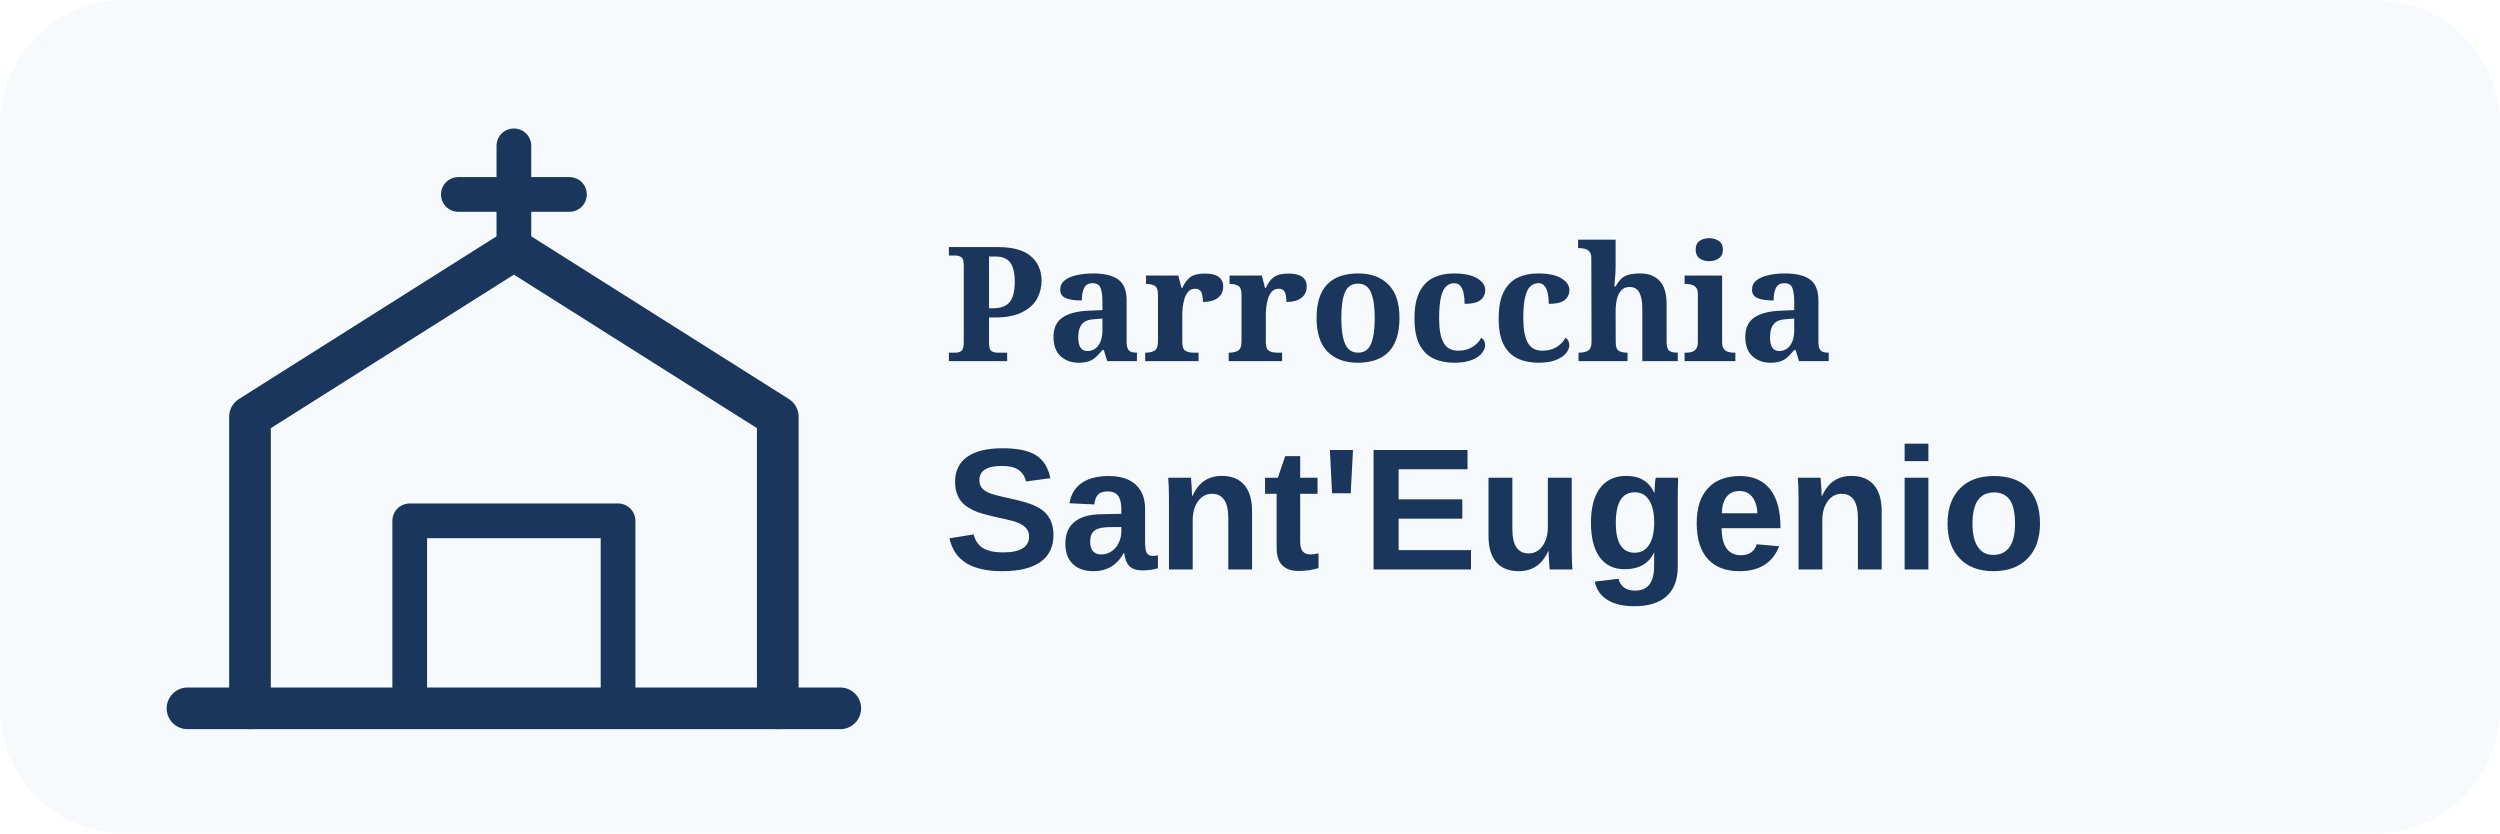
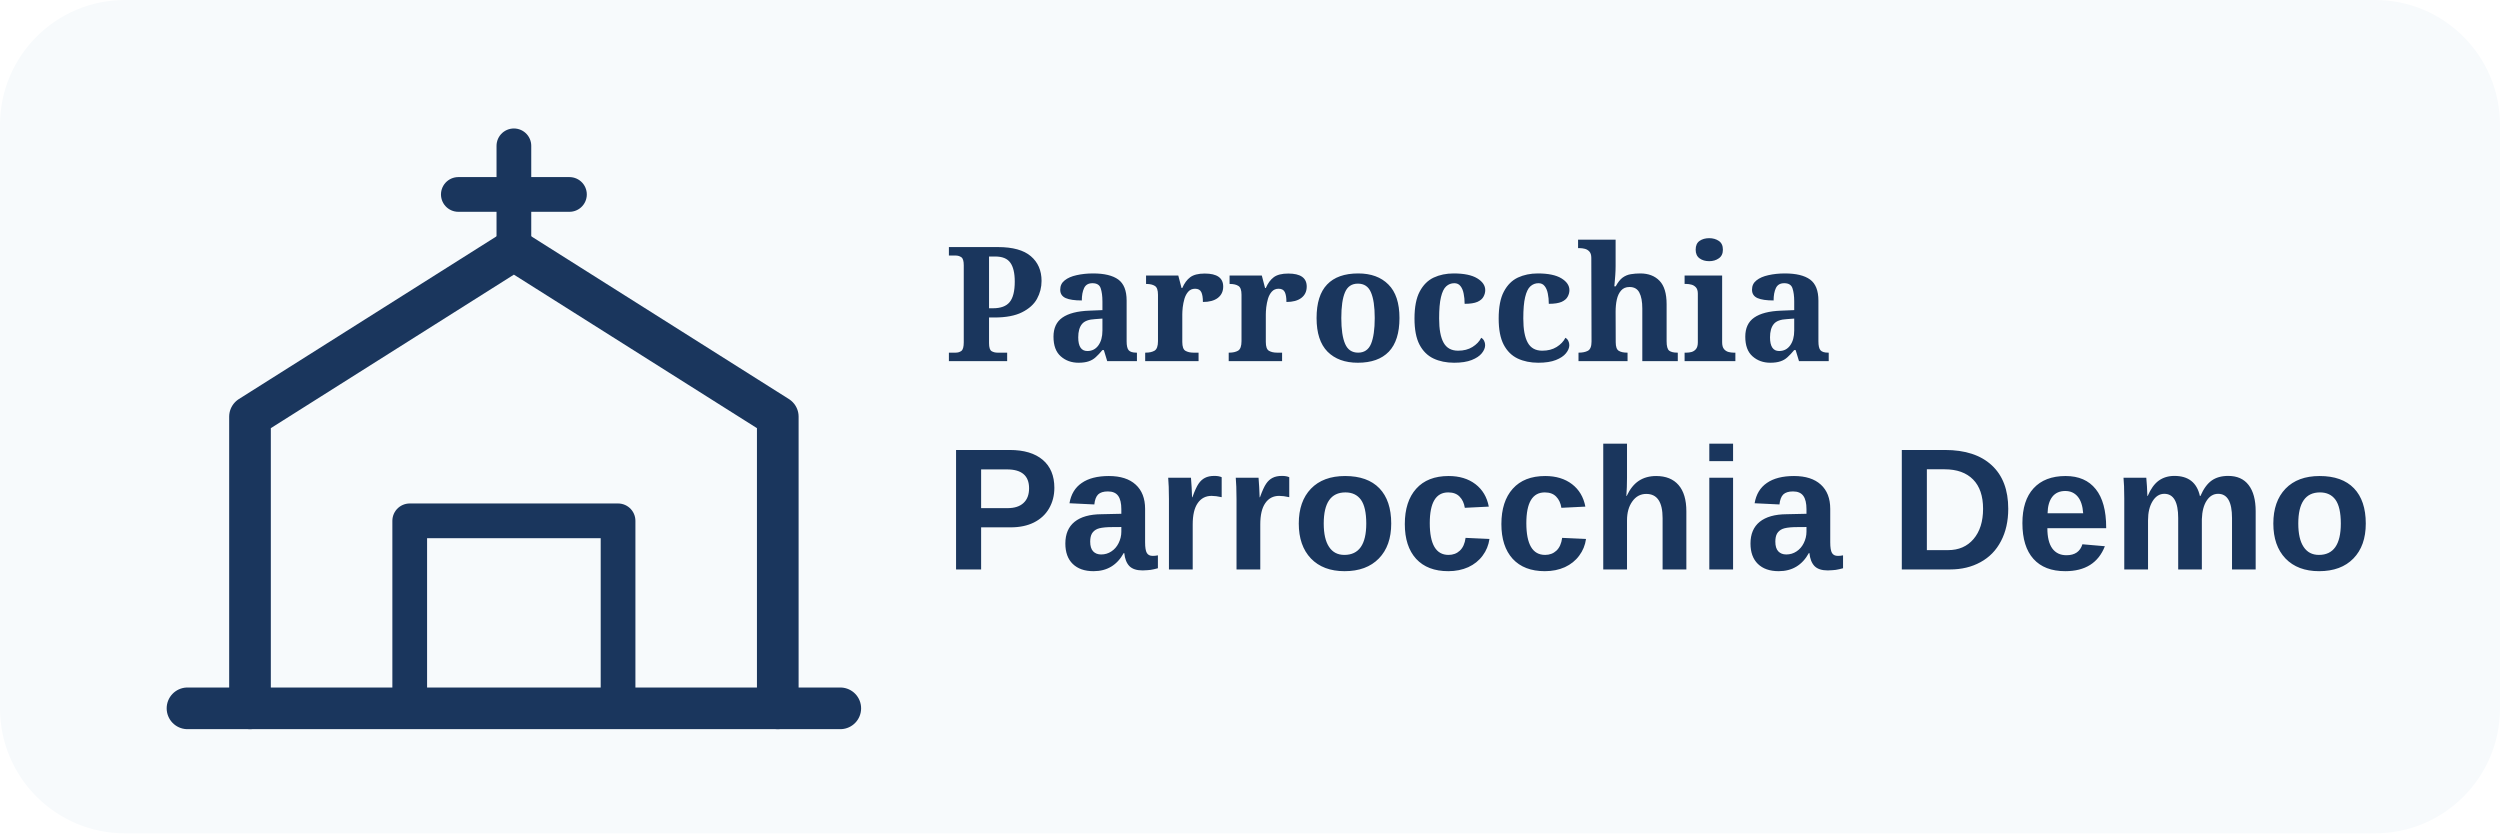
<svg xmlns="http://www.w3.org/2000/svg" width="360" height="120" viewBox="0 0 360 120" role="img" aria-labelledby="title description">
  <rect width="360" height="120" rx="18" fill="#f7fafc" />
  <g transform="translate(24 18)" fill="none" stroke="#1a365d" stroke-linecap="round" stroke-linejoin="round">
    <path d="M12 84V42l38-24 38 24v42" stroke-width="6" />
    <path d="M35 84V57h30v27M50 17V3M42 10h16" stroke-width="5" />
    <path d="M3 84h94" stroke-width="6" />
  </g>
  <text x="136" y="52" fill="#1a365d" font-family="Georgia, serif" font-size="23" font-weight="700">Parrocchia</text>
-   <text x="136" y="82" fill="#1a365d" font-family="Arial, sans-serif" font-size="25" font-weight="700">Sant'Eugenio</text>
+   <text x="136" y="82" fill="#1a365d" font-family="Arial, sans-serif" font-size="25" font-weight="700">Parrocchia Demo</text>
</svg>
